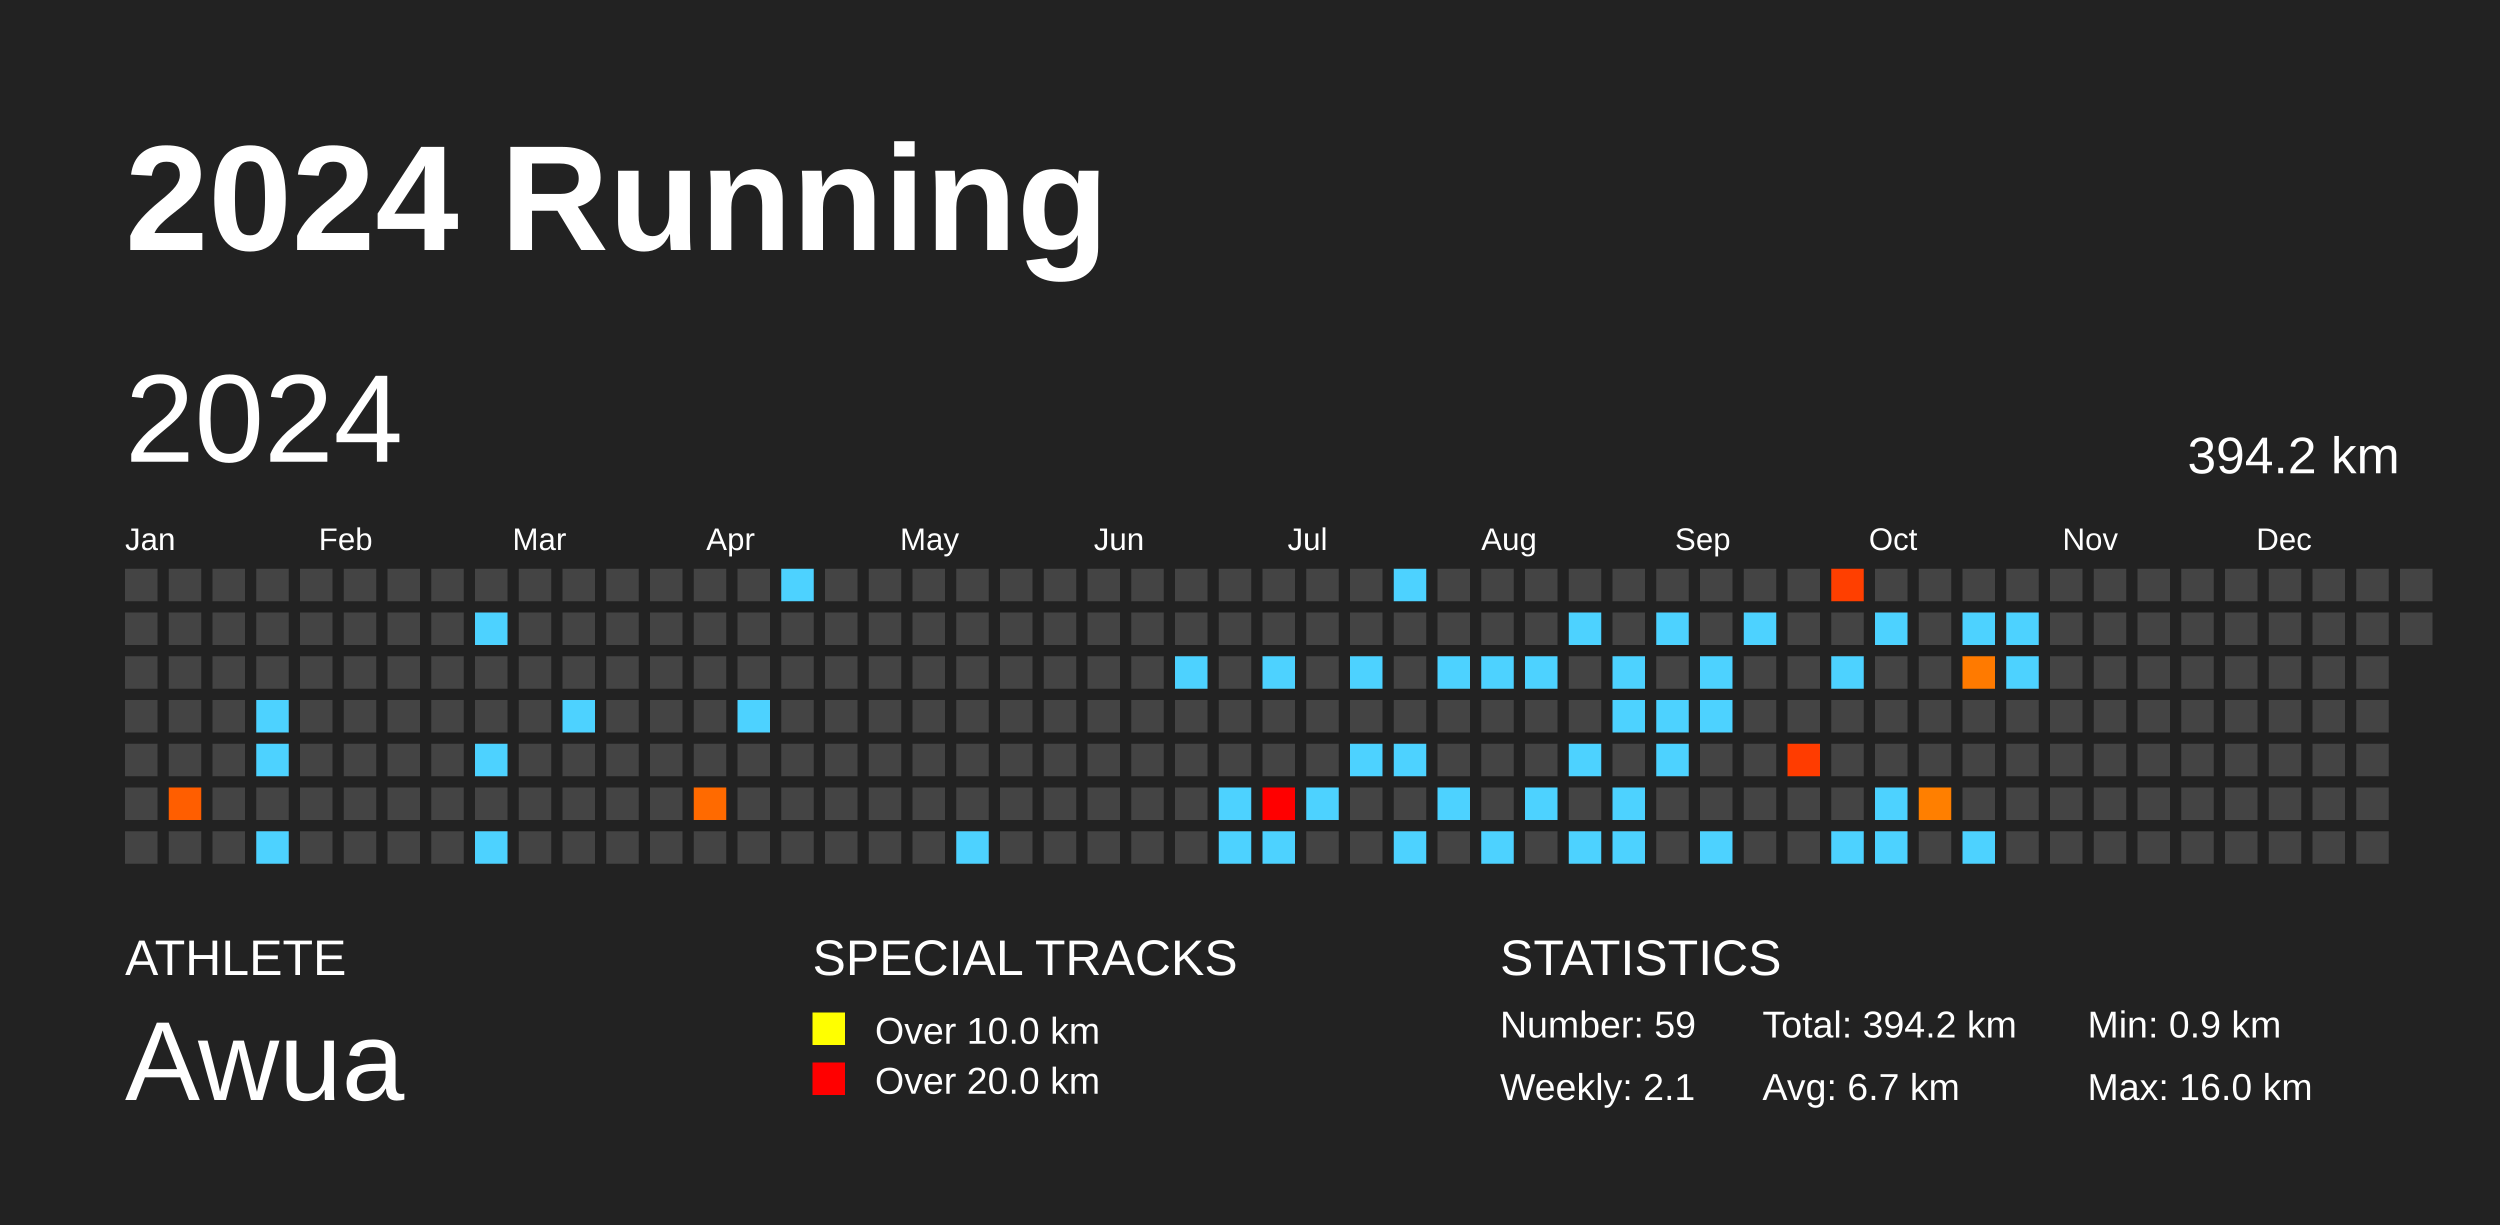
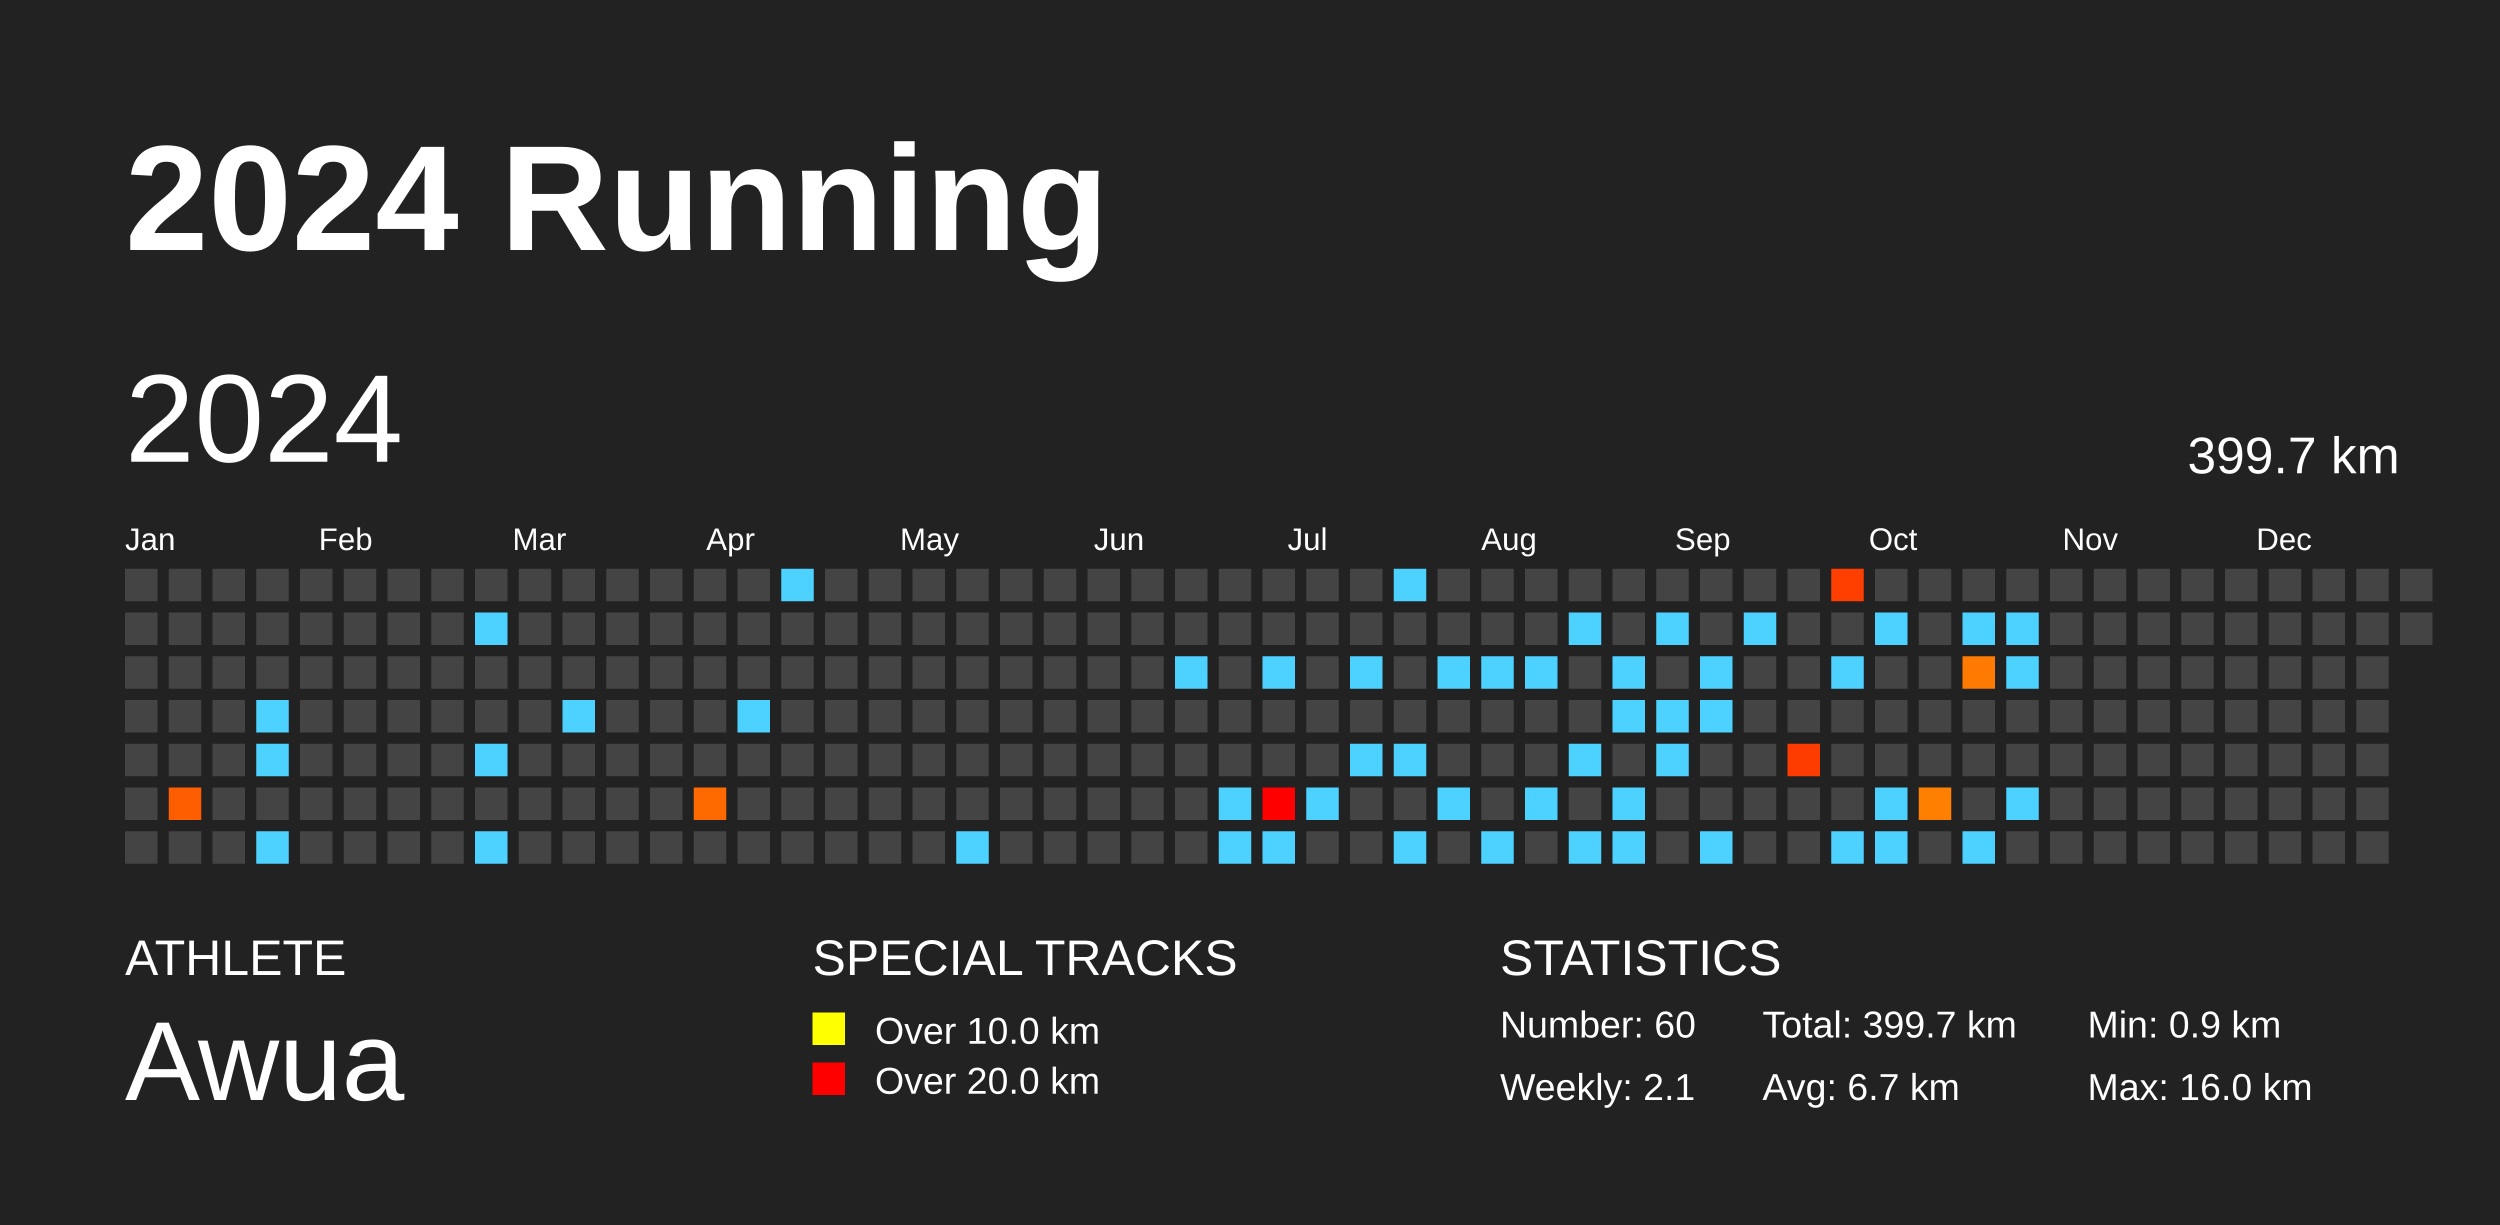
<svg xmlns="http://www.w3.org/2000/svg" baseProfile="full" height="98mm" version="1.1" viewBox="0,0,200,98" width="200mm">
  <defs />
  <rect fill="#222222" height="98" width="200" x="0" y="0" />
  <text fill="#FFFFFF" style="font-size:12px; font-family:Arial; font-weight:bold;" x="10" y="20">2024 Running</text>
  <text fill="#FFFFFF" style="font-size:4px; font-family:Arial" x="10" y="78">ATHLETE</text>
  <text fill="#FFFFFF" style="font-size:9px; font-family:Arial" x="10" y="88">Awua</text>
  <text fill="#FFFFFF" style="font-size:4px; font-family:Arial" x="65" y="78">SPECIAL TRACKS</text>
  <rect fill="yellow" height="2.6" width="2.6" x="65" y="81" />
  <text fill="#FFFFFF" style="font-size:3px; font-family:Arial" x="70" y="83.5">Over 10.0 km</text>
  <rect fill="red" height="2.6" width="2.6" x="65" y="85" />
  <text fill="#FFFFFF" style="font-size:3px; font-family:Arial" x="70" y="87.5">Over 20.0 km</text>
  <text fill="#FFFFFF" style="font-size:4px; font-family:Arial" x="120" y="78">STATISTICS</text>
-   <text fill="#FFFFFF" style="font-size:3px; font-family:Arial" x="120" y="83">Number: 59</text>
+   <text fill="#FFFFFF" style="font-size:3px; font-family:Arial" x="120" y="83">Number: 60</text>
  <text fill="#FFFFFF" style="font-size:3px; font-family:Arial" x="120" y="88">Weekly: 2.1</text>
-   <text fill="#FFFFFF" style="font-size:3px; font-family:Arial" x="141" y="83">Total: 394.2 km</text>
+   <text fill="#FFFFFF" style="font-size:3px; font-family:Arial" x="141" y="83">Total: 399.7 km</text>
  <text fill="#FFFFFF" style="font-size:3px; font-family:Arial" x="141" y="88">Avg: 6.7 km</text>
  <text fill="#FFFFFF" style="font-size:3px; font-family:Arial" x="167" y="83">Min: 0.9 km</text>
  <text fill="#FFFFFF" style="font-size:3px; font-family:Arial" x="167" y="88">Max: 16.0 km</text>
  <text dominant-baseline="hanging" fill="#FFFFFF" style="font-size:10.0px; font-family:Arial;" x="10" y="30">2024</text>
-   <text dominant-baseline="hanging" fill="#FFFFFF" style="font-size:4.125px; font-family:Arial;" x="175" y="35">394.2 km</text>
+   <text dominant-baseline="hanging" fill="#FFFFFF" style="font-size:4.125px; font-family:Arial;" x="175" y="35">399.7 km</text>
  <text fill="#FFFFFF" style="font-size:2.5px; font-family:Arial" x="10.0" y="44">Jan</text>
  <text fill="#FFFFFF" style="font-size:2.5px; font-family:Arial" x="25.5" y="44">Feb</text>
  <text fill="#FFFFFF" style="font-size:2.5px; font-family:Arial" x="41.0" y="44">Mar</text>
  <text fill="#FFFFFF" style="font-size:2.5px; font-family:Arial" x="56.5" y="44">Apr</text>
  <text fill="#FFFFFF" style="font-size:2.5px; font-family:Arial" x="72.0" y="44">May</text>
  <text fill="#FFFFFF" style="font-size:2.5px; font-family:Arial" x="87.5" y="44">Jun</text>
  <text fill="#FFFFFF" style="font-size:2.5px; font-family:Arial" x="103.0" y="44">Jul</text>
  <text fill="#FFFFFF" style="font-size:2.5px; font-family:Arial" x="118.5" y="44">Aug</text>
  <text fill="#FFFFFF" style="font-size:2.5px; font-family:Arial" x="134.0" y="44">Sep</text>
  <text fill="#FFFFFF" style="font-size:2.5px; font-family:Arial" x="149.5" y="44">Oct</text>
  <text fill="#FFFFFF" style="font-size:2.5px; font-family:Arial" x="165.0" y="44">Nov</text>
  <text fill="#FFFFFF" style="font-size:2.5px; font-family:Arial" x="180.5" y="44">Dec</text>
  <rect fill="#444444" height="2.6" width="2.6" x="10.0" y="45.5" />
  <rect fill="#444444" height="2.6" width="2.6" x="10.0" y="49.0" />
  <rect fill="#444444" height="2.6" width="2.6" x="10.0" y="52.5" />
  <rect fill="#444444" height="2.6" width="2.6" x="10.0" y="56.0" />
  <rect fill="#444444" height="2.6" width="2.6" x="10.0" y="59.5" />
  <rect fill="#444444" height="2.6" width="2.6" x="10.0" y="63.0" />
  <rect fill="#444444" height="2.6" width="2.6" x="10.0" y="66.5" />
  <rect fill="#444444" height="2.6" width="2.6" x="13.5" y="45.5" />
  <rect fill="#444444" height="2.6" width="2.6" x="13.5" y="49.0" />
  <rect fill="#444444" height="2.6" width="2.6" x="13.5" y="52.5" />
  <rect fill="#444444" height="2.6" width="2.6" x="13.5" y="56.0" />
  <rect fill="#444444" height="2.6" width="2.6" x="13.5" y="59.5" />
  <rect fill="#ff5e00" height="2.6" width="2.6" x="13.5" y="63.0" />
  <rect fill="#444444" height="2.6" width="2.6" x="13.5" y="66.5" />
  <rect fill="#444444" height="2.6" width="2.6" x="17.0" y="45.5" />
  <rect fill="#444444" height="2.6" width="2.6" x="17.0" y="49.0" />
  <rect fill="#444444" height="2.6" width="2.6" x="17.0" y="52.5" />
  <rect fill="#444444" height="2.6" width="2.6" x="17.0" y="56.0" />
  <rect fill="#444444" height="2.6" width="2.6" x="17.0" y="59.5" />
  <rect fill="#444444" height="2.6" width="2.6" x="17.0" y="63.0" />
  <rect fill="#444444" height="2.6" width="2.6" x="17.0" y="66.5" />
  <rect fill="#444444" height="2.6" width="2.6" x="20.5" y="45.5" />
  <rect fill="#444444" height="2.6" width="2.6" x="20.5" y="49.0" />
  <rect fill="#444444" height="2.6" width="2.6" x="20.5" y="52.5" />
  <rect fill="#4dd2ff" height="2.6" width="2.6" x="20.5" y="56.0" />
  <rect fill="#4dd2ff" height="2.6" width="2.6" x="20.5" y="59.5" />
  <rect fill="#444444" height="2.6" width="2.6" x="20.5" y="63.0" />
  <rect fill="#4dd2ff" height="2.6" width="2.6" x="20.5" y="66.5" />
  <rect fill="#444444" height="2.6" width="2.6" x="24.0" y="45.5" />
  <rect fill="#444444" height="2.6" width="2.6" x="24.0" y="49.0" />
  <rect fill="#444444" height="2.6" width="2.6" x="24.0" y="52.5" />
  <rect fill="#444444" height="2.6" width="2.6" x="24.0" y="56.0" />
  <rect fill="#444444" height="2.6" width="2.6" x="24.0" y="59.5" />
  <rect fill="#444444" height="2.6" width="2.6" x="24.0" y="63.0" />
  <rect fill="#444444" height="2.6" width="2.6" x="24.0" y="66.5" />
  <rect fill="#444444" height="2.6" width="2.6" x="27.5" y="45.5" />
  <rect fill="#444444" height="2.6" width="2.6" x="27.5" y="49.0" />
  <rect fill="#444444" height="2.6" width="2.6" x="27.5" y="52.5" />
  <rect fill="#444444" height="2.6" width="2.6" x="27.5" y="56.0" />
  <rect fill="#444444" height="2.6" width="2.6" x="27.5" y="59.5" />
  <rect fill="#444444" height="2.6" width="2.6" x="27.5" y="63.0" />
  <rect fill="#444444" height="2.6" width="2.6" x="27.5" y="66.5" />
  <rect fill="#444444" height="2.6" width="2.6" x="31.0" y="45.5" />
  <rect fill="#444444" height="2.6" width="2.6" x="31.0" y="49.0" />
  <rect fill="#444444" height="2.6" width="2.6" x="31.0" y="52.5" />
  <rect fill="#444444" height="2.6" width="2.6" x="31.0" y="56.0" />
  <rect fill="#444444" height="2.6" width="2.6" x="31.0" y="59.5" />
  <rect fill="#444444" height="2.6" width="2.6" x="31.0" y="63.0" />
  <rect fill="#444444" height="2.6" width="2.6" x="31.0" y="66.5" />
  <rect fill="#444444" height="2.6" width="2.6" x="34.5" y="45.5" />
  <rect fill="#444444" height="2.6" width="2.6" x="34.5" y="49.0" />
  <rect fill="#444444" height="2.6" width="2.6" x="34.5" y="52.5" />
  <rect fill="#444444" height="2.6" width="2.6" x="34.5" y="56.0" />
  <rect fill="#444444" height="2.6" width="2.6" x="34.5" y="59.5" />
  <rect fill="#444444" height="2.6" width="2.6" x="34.5" y="63.0" />
  <rect fill="#444444" height="2.6" width="2.6" x="34.5" y="66.5" />
  <rect fill="#444444" height="2.6" width="2.6" x="38.0" y="45.5" />
  <rect fill="#4dd2ff" height="2.6" width="2.6" x="38.0" y="49.0" />
  <rect fill="#444444" height="2.6" width="2.6" x="38.0" y="52.5" />
  <rect fill="#444444" height="2.6" width="2.6" x="38.0" y="56.0" />
  <rect fill="#4dd2ff" height="2.6" width="2.6" x="38.0" y="59.5" />
  <rect fill="#444444" height="2.6" width="2.6" x="38.0" y="63.0" />
  <rect fill="#4dd2ff" height="2.6" width="2.6" x="38.0" y="66.5" />
  <rect fill="#444444" height="2.6" width="2.6" x="41.5" y="45.5" />
  <rect fill="#444444" height="2.6" width="2.6" x="41.5" y="49.0" />
  <rect fill="#444444" height="2.6" width="2.6" x="41.5" y="52.5" />
  <rect fill="#444444" height="2.6" width="2.6" x="41.5" y="56.0" />
  <rect fill="#444444" height="2.6" width="2.6" x="41.5" y="59.5" />
  <rect fill="#444444" height="2.6" width="2.6" x="41.5" y="63.0" />
  <rect fill="#444444" height="2.6" width="2.6" x="41.5" y="66.5" />
  <rect fill="#444444" height="2.6" width="2.6" x="45.0" y="45.5" />
  <rect fill="#444444" height="2.6" width="2.6" x="45.0" y="49.0" />
  <rect fill="#444444" height="2.6" width="2.6" x="45.0" y="52.5" />
  <rect fill="#4dd2ff" height="2.6" width="2.6" x="45.0" y="56.0" />
  <rect fill="#444444" height="2.6" width="2.6" x="45.0" y="59.5" />
  <rect fill="#444444" height="2.6" width="2.6" x="45.0" y="63.0" />
  <rect fill="#444444" height="2.6" width="2.6" x="45.0" y="66.5" />
  <rect fill="#444444" height="2.6" width="2.6" x="48.5" y="45.5" />
  <rect fill="#444444" height="2.6" width="2.6" x="48.5" y="49.0" />
  <rect fill="#444444" height="2.6" width="2.6" x="48.5" y="52.5" />
  <rect fill="#444444" height="2.6" width="2.6" x="48.5" y="56.0" />
  <rect fill="#444444" height="2.6" width="2.6" x="48.5" y="59.5" />
  <rect fill="#444444" height="2.6" width="2.6" x="48.5" y="63.0" />
  <rect fill="#444444" height="2.6" width="2.6" x="48.5" y="66.5" />
  <rect fill="#444444" height="2.6" width="2.6" x="52.0" y="45.5" />
  <rect fill="#444444" height="2.6" width="2.6" x="52.0" y="49.0" />
  <rect fill="#444444" height="2.6" width="2.6" x="52.0" y="52.5" />
  <rect fill="#444444" height="2.6" width="2.6" x="52.0" y="56.0" />
  <rect fill="#444444" height="2.6" width="2.6" x="52.0" y="59.5" />
  <rect fill="#444444" height="2.6" width="2.6" x="52.0" y="63.0" />
  <rect fill="#444444" height="2.6" width="2.6" x="52.0" y="66.5" />
  <rect fill="#444444" height="2.6" width="2.6" x="55.5" y="45.5" />
  <rect fill="#444444" height="2.6" width="2.6" x="55.5" y="49.0" />
  <rect fill="#444444" height="2.6" width="2.6" x="55.5" y="52.5" />
  <rect fill="#444444" height="2.6" width="2.6" x="55.5" y="56.0" />
  <rect fill="#444444" height="2.6" width="2.6" x="55.5" y="59.5" />
  <rect fill="#ff6a00" height="2.6" width="2.6" x="55.5" y="63.0" />
  <rect fill="#444444" height="2.6" width="2.6" x="55.5" y="66.5" />
  <rect fill="#444444" height="2.6" width="2.6" x="59.0" y="45.5" />
  <rect fill="#444444" height="2.6" width="2.6" x="59.0" y="49.0" />
  <rect fill="#444444" height="2.6" width="2.6" x="59.0" y="52.5" />
  <rect fill="#4dd2ff" height="2.6" width="2.6" x="59.0" y="56.0" />
  <rect fill="#444444" height="2.6" width="2.6" x="59.0" y="59.5" />
  <rect fill="#444444" height="2.6" width="2.6" x="59.0" y="63.0" />
  <rect fill="#444444" height="2.6" width="2.6" x="59.0" y="66.5" />
  <rect fill="#4dd2ff" height="2.6" width="2.6" x="62.5" y="45.5" />
  <rect fill="#444444" height="2.6" width="2.6" x="62.5" y="49.0" />
  <rect fill="#444444" height="2.6" width="2.6" x="62.5" y="52.5" />
  <rect fill="#444444" height="2.6" width="2.6" x="62.5" y="56.0" />
  <rect fill="#444444" height="2.6" width="2.6" x="62.5" y="59.5" />
  <rect fill="#444444" height="2.6" width="2.6" x="62.5" y="63.0" />
  <rect fill="#444444" height="2.6" width="2.6" x="62.5" y="66.5" />
  <rect fill="#444444" height="2.6" width="2.6" x="66.0" y="45.5" />
  <rect fill="#444444" height="2.6" width="2.6" x="66.0" y="49.0" />
  <rect fill="#444444" height="2.6" width="2.6" x="66.0" y="52.5" />
  <rect fill="#444444" height="2.6" width="2.6" x="66.0" y="56.0" />
  <rect fill="#444444" height="2.6" width="2.6" x="66.0" y="59.5" />
  <rect fill="#444444" height="2.6" width="2.6" x="66.0" y="63.0" />
  <rect fill="#444444" height="2.6" width="2.6" x="66.0" y="66.5" />
  <rect fill="#444444" height="2.6" width="2.6" x="69.5" y="45.5" />
  <rect fill="#444444" height="2.6" width="2.6" x="69.5" y="49.0" />
  <rect fill="#444444" height="2.6" width="2.6" x="69.5" y="52.5" />
  <rect fill="#444444" height="2.6" width="2.6" x="69.5" y="56.0" />
  <rect fill="#444444" height="2.6" width="2.6" x="69.5" y="59.5" />
  <rect fill="#444444" height="2.6" width="2.6" x="69.5" y="63.0" />
  <rect fill="#444444" height="2.6" width="2.6" x="69.5" y="66.5" />
  <rect fill="#444444" height="2.6" width="2.6" x="73.0" y="45.5" />
  <rect fill="#444444" height="2.6" width="2.6" x="73.0" y="49.0" />
  <rect fill="#444444" height="2.6" width="2.6" x="73.0" y="52.5" />
  <rect fill="#444444" height="2.6" width="2.6" x="73.0" y="56.0" />
  <rect fill="#444444" height="2.6" width="2.6" x="73.0" y="59.5" />
  <rect fill="#444444" height="2.6" width="2.6" x="73.0" y="63.0" />
  <rect fill="#444444" height="2.6" width="2.6" x="73.0" y="66.5" />
  <rect fill="#444444" height="2.6" width="2.6" x="76.5" y="45.5" />
  <rect fill="#444444" height="2.6" width="2.6" x="76.5" y="49.0" />
  <rect fill="#444444" height="2.6" width="2.6" x="76.5" y="52.5" />
  <rect fill="#444444" height="2.6" width="2.6" x="76.5" y="56.0" />
  <rect fill="#444444" height="2.6" width="2.6" x="76.5" y="59.5" />
  <rect fill="#444444" height="2.6" width="2.6" x="76.5" y="63.0" />
  <rect fill="#4dd2ff" height="2.6" width="2.6" x="76.5" y="66.5" />
  <rect fill="#444444" height="2.6" width="2.6" x="80.0" y="45.5" />
  <rect fill="#444444" height="2.6" width="2.6" x="80.0" y="49.0" />
  <rect fill="#444444" height="2.6" width="2.6" x="80.0" y="52.5" />
  <rect fill="#444444" height="2.6" width="2.6" x="80.0" y="56.0" />
  <rect fill="#444444" height="2.6" width="2.6" x="80.0" y="59.5" />
  <rect fill="#444444" height="2.6" width="2.6" x="80.0" y="63.0" />
  <rect fill="#444444" height="2.6" width="2.6" x="80.0" y="66.5" />
  <rect fill="#444444" height="2.6" width="2.6" x="83.5" y="45.5" />
  <rect fill="#444444" height="2.6" width="2.6" x="83.5" y="49.0" />
  <rect fill="#444444" height="2.6" width="2.6" x="83.5" y="52.5" />
  <rect fill="#444444" height="2.6" width="2.6" x="83.5" y="56.0" />
  <rect fill="#444444" height="2.6" width="2.6" x="83.5" y="59.5" />
  <rect fill="#444444" height="2.6" width="2.6" x="83.5" y="63.0" />
  <rect fill="#444444" height="2.6" width="2.6" x="83.5" y="66.5" />
  <rect fill="#444444" height="2.6" width="2.6" x="87.0" y="45.5" />
  <rect fill="#444444" height="2.6" width="2.6" x="87.0" y="49.0" />
  <rect fill="#444444" height="2.6" width="2.6" x="87.0" y="52.5" />
  <rect fill="#444444" height="2.6" width="2.6" x="87.0" y="56.0" />
  <rect fill="#444444" height="2.6" width="2.6" x="87.0" y="59.5" />
  <rect fill="#444444" height="2.6" width="2.6" x="87.0" y="63.0" />
  <rect fill="#444444" height="2.6" width="2.6" x="87.0" y="66.5" />
  <rect fill="#444444" height="2.6" width="2.6" x="90.5" y="45.5" />
  <rect fill="#444444" height="2.6" width="2.6" x="90.5" y="49.0" />
  <rect fill="#444444" height="2.6" width="2.6" x="90.5" y="52.5" />
  <rect fill="#444444" height="2.6" width="2.6" x="90.5" y="56.0" />
  <rect fill="#444444" height="2.6" width="2.6" x="90.5" y="59.5" />
  <rect fill="#444444" height="2.6" width="2.6" x="90.5" y="63.0" />
  <rect fill="#444444" height="2.6" width="2.6" x="90.5" y="66.5" />
  <rect fill="#444444" height="2.6" width="2.6" x="94.0" y="45.5" />
  <rect fill="#444444" height="2.6" width="2.6" x="94.0" y="49.0" />
  <rect fill="#4dd2ff" height="2.6" width="2.6" x="94.0" y="52.5" />
  <rect fill="#444444" height="2.6" width="2.6" x="94.0" y="56.0" />
  <rect fill="#444444" height="2.6" width="2.6" x="94.0" y="59.5" />
  <rect fill="#444444" height="2.6" width="2.6" x="94.0" y="63.0" />
  <rect fill="#444444" height="2.6" width="2.6" x="94.0" y="66.5" />
  <rect fill="#444444" height="2.6" width="2.6" x="97.5" y="45.5" />
  <rect fill="#444444" height="2.6" width="2.6" x="97.5" y="49.0" />
  <rect fill="#444444" height="2.6" width="2.6" x="97.5" y="52.5" />
  <rect fill="#444444" height="2.6" width="2.6" x="97.5" y="56.0" />
  <rect fill="#444444" height="2.6" width="2.6" x="97.5" y="59.5" />
  <rect fill="#4dd2ff" height="2.6" width="2.6" x="97.5" y="63.0" />
  <rect fill="#4dd2ff" height="2.6" width="2.6" x="97.5" y="66.5" />
  <rect fill="#444444" height="2.6" width="2.6" x="101.0" y="45.5" />
  <rect fill="#444444" height="2.6" width="2.6" x="101.0" y="49.0" />
  <rect fill="#4dd2ff" height="2.6" width="2.6" x="101.0" y="52.5" />
  <rect fill="#444444" height="2.6" width="2.6" x="101.0" y="56.0" />
  <rect fill="#444444" height="2.6" width="2.6" x="101.0" y="59.5" />
  <rect fill="#ff0000" height="2.6" width="2.6" x="101.0" y="63.0" />
  <rect fill="#4dd2ff" height="2.6" width="2.6" x="101.0" y="66.5" />
  <rect fill="#444444" height="2.6" width="2.6" x="104.5" y="45.5" />
  <rect fill="#444444" height="2.6" width="2.6" x="104.5" y="49.0" />
  <rect fill="#444444" height="2.6" width="2.6" x="104.5" y="52.5" />
  <rect fill="#444444" height="2.6" width="2.6" x="104.5" y="56.0" />
  <rect fill="#444444" height="2.6" width="2.6" x="104.5" y="59.5" />
  <rect fill="#4dd2ff" height="2.6" width="2.6" x="104.5" y="63.0" />
  <rect fill="#444444" height="2.6" width="2.6" x="104.5" y="66.5" />
  <rect fill="#444444" height="2.6" width="2.6" x="108.0" y="45.5" />
  <rect fill="#444444" height="2.6" width="2.6" x="108.0" y="49.0" />
  <rect fill="#4dd2ff" height="2.6" width="2.6" x="108.0" y="52.5" />
  <rect fill="#444444" height="2.6" width="2.6" x="108.0" y="56.0" />
  <rect fill="#4dd2ff" height="2.6" width="2.6" x="108.0" y="59.5" />
  <rect fill="#444444" height="2.6" width="2.6" x="108.0" y="63.0" />
  <rect fill="#444444" height="2.6" width="2.6" x="108.0" y="66.5" />
  <rect fill="#4dd2ff" height="2.6" width="2.6" x="111.5" y="45.5" />
  <rect fill="#444444" height="2.6" width="2.6" x="111.5" y="49.0" />
  <rect fill="#444444" height="2.6" width="2.6" x="111.5" y="52.5" />
  <rect fill="#444444" height="2.6" width="2.6" x="111.5" y="56.0" />
  <rect fill="#4dd2ff" height="2.6" width="2.6" x="111.5" y="59.5" />
  <rect fill="#444444" height="2.6" width="2.6" x="111.5" y="63.0" />
  <rect fill="#4dd2ff" height="2.6" width="2.6" x="111.5" y="66.5" />
  <rect fill="#444444" height="2.6" width="2.6" x="115.0" y="45.5" />
  <rect fill="#444444" height="2.6" width="2.6" x="115.0" y="49.0" />
  <rect fill="#4dd2ff" height="2.6" width="2.6" x="115.0" y="52.5" />
  <rect fill="#444444" height="2.6" width="2.6" x="115.0" y="56.0" />
  <rect fill="#444444" height="2.6" width="2.6" x="115.0" y="59.5" />
  <rect fill="#4dd2ff" height="2.6" width="2.6" x="115.0" y="63.0" />
  <rect fill="#444444" height="2.6" width="2.6" x="115.0" y="66.5" />
  <rect fill="#444444" height="2.6" width="2.6" x="118.5" y="45.5" />
  <rect fill="#444444" height="2.6" width="2.6" x="118.5" y="49.0" />
  <rect fill="#4dd2ff" height="2.6" width="2.6" x="118.5" y="52.5" />
  <rect fill="#444444" height="2.6" width="2.6" x="118.5" y="56.0" />
  <rect fill="#444444" height="2.6" width="2.6" x="118.5" y="59.5" />
  <rect fill="#444444" height="2.6" width="2.6" x="118.5" y="63.0" />
  <rect fill="#4dd2ff" height="2.6" width="2.6" x="118.5" y="66.5" />
  <rect fill="#444444" height="2.6" width="2.6" x="122.0" y="45.5" />
  <rect fill="#444444" height="2.6" width="2.6" x="122.0" y="49.0" />
  <rect fill="#4dd2ff" height="2.6" width="2.6" x="122.0" y="52.5" />
  <rect fill="#444444" height="2.6" width="2.6" x="122.0" y="56.0" />
  <rect fill="#444444" height="2.6" width="2.6" x="122.0" y="59.5" />
  <rect fill="#4dd2ff" height="2.6" width="2.6" x="122.0" y="63.0" />
  <rect fill="#444444" height="2.6" width="2.6" x="122.0" y="66.5" />
  <rect fill="#444444" height="2.6" width="2.6" x="125.5" y="45.5" />
  <rect fill="#4dd2ff" height="2.6" width="2.6" x="125.5" y="49.0" />
  <rect fill="#444444" height="2.6" width="2.6" x="125.5" y="52.5" />
  <rect fill="#444444" height="2.6" width="2.6" x="125.5" y="56.0" />
  <rect fill="#4dd2ff" height="2.6" width="2.6" x="125.5" y="59.5" />
  <rect fill="#444444" height="2.6" width="2.6" x="125.5" y="63.0" />
  <rect fill="#4dd2ff" height="2.6" width="2.6" x="125.5" y="66.5" />
  <rect fill="#444444" height="2.6" width="2.6" x="129.0" y="45.5" />
  <rect fill="#444444" height="2.6" width="2.6" x="129.0" y="49.0" />
  <rect fill="#4dd2ff" height="2.6" width="2.6" x="129.0" y="52.5" />
  <rect fill="#4dd2ff" height="2.6" width="2.6" x="129.0" y="56.0" />
  <rect fill="#444444" height="2.6" width="2.6" x="129.0" y="59.5" />
  <rect fill="#4dd2ff" height="2.6" width="2.6" x="129.0" y="63.0" />
  <rect fill="#4dd2ff" height="2.6" width="2.6" x="129.0" y="66.5" />
  <rect fill="#444444" height="2.6" width="2.6" x="132.5" y="45.5" />
  <rect fill="#4dd2ff" height="2.6" width="2.6" x="132.5" y="49.0" />
  <rect fill="#444444" height="2.6" width="2.6" x="132.5" y="52.5" />
  <rect fill="#4dd2ff" height="2.6" width="2.6" x="132.5" y="56.0" />
  <rect fill="#4dd2ff" height="2.6" width="2.6" x="132.5" y="59.5" />
  <rect fill="#444444" height="2.6" width="2.6" x="132.5" y="63.0" />
  <rect fill="#444444" height="2.6" width="2.6" x="132.5" y="66.5" />
  <rect fill="#444444" height="2.6" width="2.6" x="136.0" y="45.5" />
  <rect fill="#444444" height="2.6" width="2.6" x="136.0" y="49.0" />
  <rect fill="#4dd2ff" height="2.6" width="2.6" x="136.0" y="52.5" />
  <rect fill="#4dd2ff" height="2.6" width="2.6" x="136.0" y="56.0" />
  <rect fill="#444444" height="2.6" width="2.6" x="136.0" y="59.5" />
  <rect fill="#444444" height="2.6" width="2.6" x="136.0" y="63.0" />
  <rect fill="#4dd2ff" height="2.6" width="2.6" x="136.0" y="66.5" />
  <rect fill="#444444" height="2.6" width="2.6" x="139.5" y="45.5" />
  <rect fill="#4dd2ff" height="2.6" width="2.6" x="139.5" y="49.0" />
  <rect fill="#444444" height="2.6" width="2.6" x="139.5" y="52.5" />
  <rect fill="#444444" height="2.6" width="2.6" x="139.5" y="56.0" />
  <rect fill="#444444" height="2.6" width="2.6" x="139.5" y="59.5" />
  <rect fill="#444444" height="2.6" width="2.6" x="139.5" y="63.0" />
  <rect fill="#444444" height="2.6" width="2.6" x="139.5" y="66.5" />
  <rect fill="#444444" height="2.6" width="2.6" x="143.0" y="45.5" />
  <rect fill="#444444" height="2.6" width="2.6" x="143.0" y="49.0" />
  <rect fill="#444444" height="2.6" width="2.6" x="143.0" y="52.5" />
  <rect fill="#444444" height="2.6" width="2.6" x="143.0" y="56.0" />
  <rect fill="#ff3c00" height="2.6" width="2.6" x="143.0" y="59.5" />
  <rect fill="#444444" height="2.6" width="2.6" x="143.0" y="63.0" />
  <rect fill="#444444" height="2.6" width="2.6" x="143.0" y="66.5" />
  <rect fill="#ff3f00" height="2.6" width="2.6" x="146.5" y="45.5" />
  <rect fill="#444444" height="2.6" width="2.6" x="146.5" y="49.0" />
  <rect fill="#4dd2ff" height="2.6" width="2.6" x="146.5" y="52.5" />
  <rect fill="#444444" height="2.6" width="2.6" x="146.5" y="56.0" />
  <rect fill="#444444" height="2.6" width="2.6" x="146.5" y="59.5" />
  <rect fill="#444444" height="2.6" width="2.6" x="146.5" y="63.0" />
  <rect fill="#4dd2ff" height="2.6" width="2.6" x="146.5" y="66.5" />
  <rect fill="#444444" height="2.6" width="2.6" x="150.0" y="45.5" />
  <rect fill="#4dd2ff" height="2.6" width="2.6" x="150.0" y="49.0" />
  <rect fill="#444444" height="2.6" width="2.6" x="150.0" y="52.5" />
  <rect fill="#444444" height="2.6" width="2.6" x="150.0" y="56.0" />
  <rect fill="#444444" height="2.6" width="2.6" x="150.0" y="59.5" />
  <rect fill="#4dd2ff" height="2.6" width="2.6" x="150.0" y="63.0" />
  <rect fill="#4dd2ff" height="2.6" width="2.6" x="150.0" y="66.5" />
  <rect fill="#444444" height="2.6" width="2.6" x="153.5" y="45.5" />
  <rect fill="#444444" height="2.6" width="2.6" x="153.5" y="49.0" />
  <rect fill="#444444" height="2.6" width="2.6" x="153.5" y="52.5" />
  <rect fill="#444444" height="2.6" width="2.6" x="153.5" y="56.0" />
  <rect fill="#444444" height="2.6" width="2.6" x="153.5" y="59.5" />
  <rect fill="#ff7f00" height="2.6" width="2.6" x="153.5" y="63.0" />
  <rect fill="#444444" height="2.6" width="2.6" x="153.5" y="66.5" />
  <rect fill="#444444" height="2.6" width="2.6" x="157.0" y="45.5" />
  <rect fill="#4dd2ff" height="2.6" width="2.6" x="157.0" y="49.0" />
  <rect fill="#ff7a00" height="2.6" width="2.6" x="157.0" y="52.5" />
  <rect fill="#444444" height="2.6" width="2.6" x="157.0" y="56.0" />
  <rect fill="#444444" height="2.6" width="2.6" x="157.0" y="59.5" />
  <rect fill="#444444" height="2.6" width="2.6" x="157.0" y="63.0" />
  <rect fill="#4dd2ff" height="2.6" width="2.6" x="157.0" y="66.5" />
  <rect fill="#444444" height="2.6" width="2.6" x="160.5" y="45.5" />
  <rect fill="#4dd2ff" height="2.6" width="2.6" x="160.5" y="49.0" />
  <rect fill="#4dd2ff" height="2.6" width="2.6" x="160.5" y="52.5" />
  <rect fill="#444444" height="2.6" width="2.6" x="160.5" y="56.0" />
  <rect fill="#444444" height="2.6" width="2.6" x="160.5" y="59.5" />
-   <rect fill="#444444" height="2.6" width="2.6" x="160.5" y="63.0" />
+   <rect fill="#4dd2ff" height="2.6" width="2.6" x="160.5" y="63.0" />
  <rect fill="#444444" height="2.6" width="2.6" x="160.5" y="66.5" />
  <rect fill="#444444" height="2.6" width="2.6" x="164.0" y="45.5" />
  <rect fill="#444444" height="2.6" width="2.6" x="164.0" y="49.0" />
  <rect fill="#444444" height="2.6" width="2.6" x="164.0" y="52.5" />
  <rect fill="#444444" height="2.6" width="2.6" x="164.0" y="56.0" />
  <rect fill="#444444" height="2.6" width="2.6" x="164.0" y="59.5" />
  <rect fill="#444444" height="2.6" width="2.6" x="164.0" y="63.0" />
  <rect fill="#444444" height="2.6" width="2.6" x="164.0" y="66.5" />
  <rect fill="#444444" height="2.6" width="2.6" x="167.5" y="45.5" />
  <rect fill="#444444" height="2.6" width="2.6" x="167.5" y="49.0" />
  <rect fill="#444444" height="2.6" width="2.6" x="167.5" y="52.5" />
  <rect fill="#444444" height="2.6" width="2.6" x="167.5" y="56.0" />
  <rect fill="#444444" height="2.6" width="2.6" x="167.5" y="59.5" />
  <rect fill="#444444" height="2.6" width="2.6" x="167.5" y="63.0" />
  <rect fill="#444444" height="2.6" width="2.6" x="167.5" y="66.5" />
  <rect fill="#444444" height="2.6" width="2.6" x="171.0" y="45.5" />
  <rect fill="#444444" height="2.6" width="2.6" x="171.0" y="49.0" />
  <rect fill="#444444" height="2.6" width="2.6" x="171.0" y="52.5" />
  <rect fill="#444444" height="2.6" width="2.6" x="171.0" y="56.0" />
  <rect fill="#444444" height="2.6" width="2.6" x="171.0" y="59.5" />
  <rect fill="#444444" height="2.6" width="2.6" x="171.0" y="63.0" />
  <rect fill="#444444" height="2.6" width="2.6" x="171.0" y="66.5" />
  <rect fill="#444444" height="2.6" width="2.6" x="174.5" y="45.5" />
  <rect fill="#444444" height="2.6" width="2.6" x="174.5" y="49.0" />
  <rect fill="#444444" height="2.6" width="2.6" x="174.5" y="52.5" />
  <rect fill="#444444" height="2.6" width="2.6" x="174.5" y="56.0" />
  <rect fill="#444444" height="2.6" width="2.6" x="174.5" y="59.5" />
  <rect fill="#444444" height="2.6" width="2.6" x="174.5" y="63.0" />
  <rect fill="#444444" height="2.6" width="2.6" x="174.5" y="66.5" />
  <rect fill="#444444" height="2.6" width="2.6" x="178.0" y="45.5" />
  <rect fill="#444444" height="2.6" width="2.6" x="178.0" y="49.0" />
  <rect fill="#444444" height="2.6" width="2.6" x="178.0" y="52.5" />
  <rect fill="#444444" height="2.6" width="2.6" x="178.0" y="56.0" />
  <rect fill="#444444" height="2.6" width="2.6" x="178.0" y="59.5" />
  <rect fill="#444444" height="2.6" width="2.6" x="178.0" y="63.0" />
  <rect fill="#444444" height="2.6" width="2.6" x="178.0" y="66.5" />
  <rect fill="#444444" height="2.6" width="2.6" x="181.5" y="45.5" />
  <rect fill="#444444" height="2.6" width="2.6" x="181.5" y="49.0" />
  <rect fill="#444444" height="2.6" width="2.6" x="181.5" y="52.5" />
  <rect fill="#444444" height="2.6" width="2.6" x="181.5" y="56.0" />
  <rect fill="#444444" height="2.6" width="2.6" x="181.5" y="59.5" />
  <rect fill="#444444" height="2.6" width="2.6" x="181.5" y="63.0" />
  <rect fill="#444444" height="2.6" width="2.6" x="181.5" y="66.5" />
  <rect fill="#444444" height="2.6" width="2.6" x="185.0" y="45.5" />
  <rect fill="#444444" height="2.6" width="2.6" x="185.0" y="49.0" />
  <rect fill="#444444" height="2.6" width="2.6" x="185.0" y="52.5" />
  <rect fill="#444444" height="2.6" width="2.6" x="185.0" y="56.0" />
  <rect fill="#444444" height="2.6" width="2.6" x="185.0" y="59.5" />
  <rect fill="#444444" height="2.6" width="2.6" x="185.0" y="63.0" />
  <rect fill="#444444" height="2.6" width="2.6" x="185.0" y="66.5" />
  <rect fill="#444444" height="2.6" width="2.6" x="188.5" y="45.5" />
  <rect fill="#444444" height="2.6" width="2.6" x="188.5" y="49.0" />
  <rect fill="#444444" height="2.6" width="2.6" x="188.5" y="52.5" />
  <rect fill="#444444" height="2.6" width="2.6" x="188.5" y="56.0" />
  <rect fill="#444444" height="2.6" width="2.6" x="188.5" y="59.5" />
  <rect fill="#444444" height="2.6" width="2.6" x="188.5" y="63.0" />
  <rect fill="#444444" height="2.6" width="2.6" x="188.5" y="66.5" />
  <rect fill="#444444" height="2.6" width="2.6" x="192.0" y="45.5" />
  <rect fill="#444444" height="2.6" width="2.6" x="192.0" y="49.0" />
</svg>
